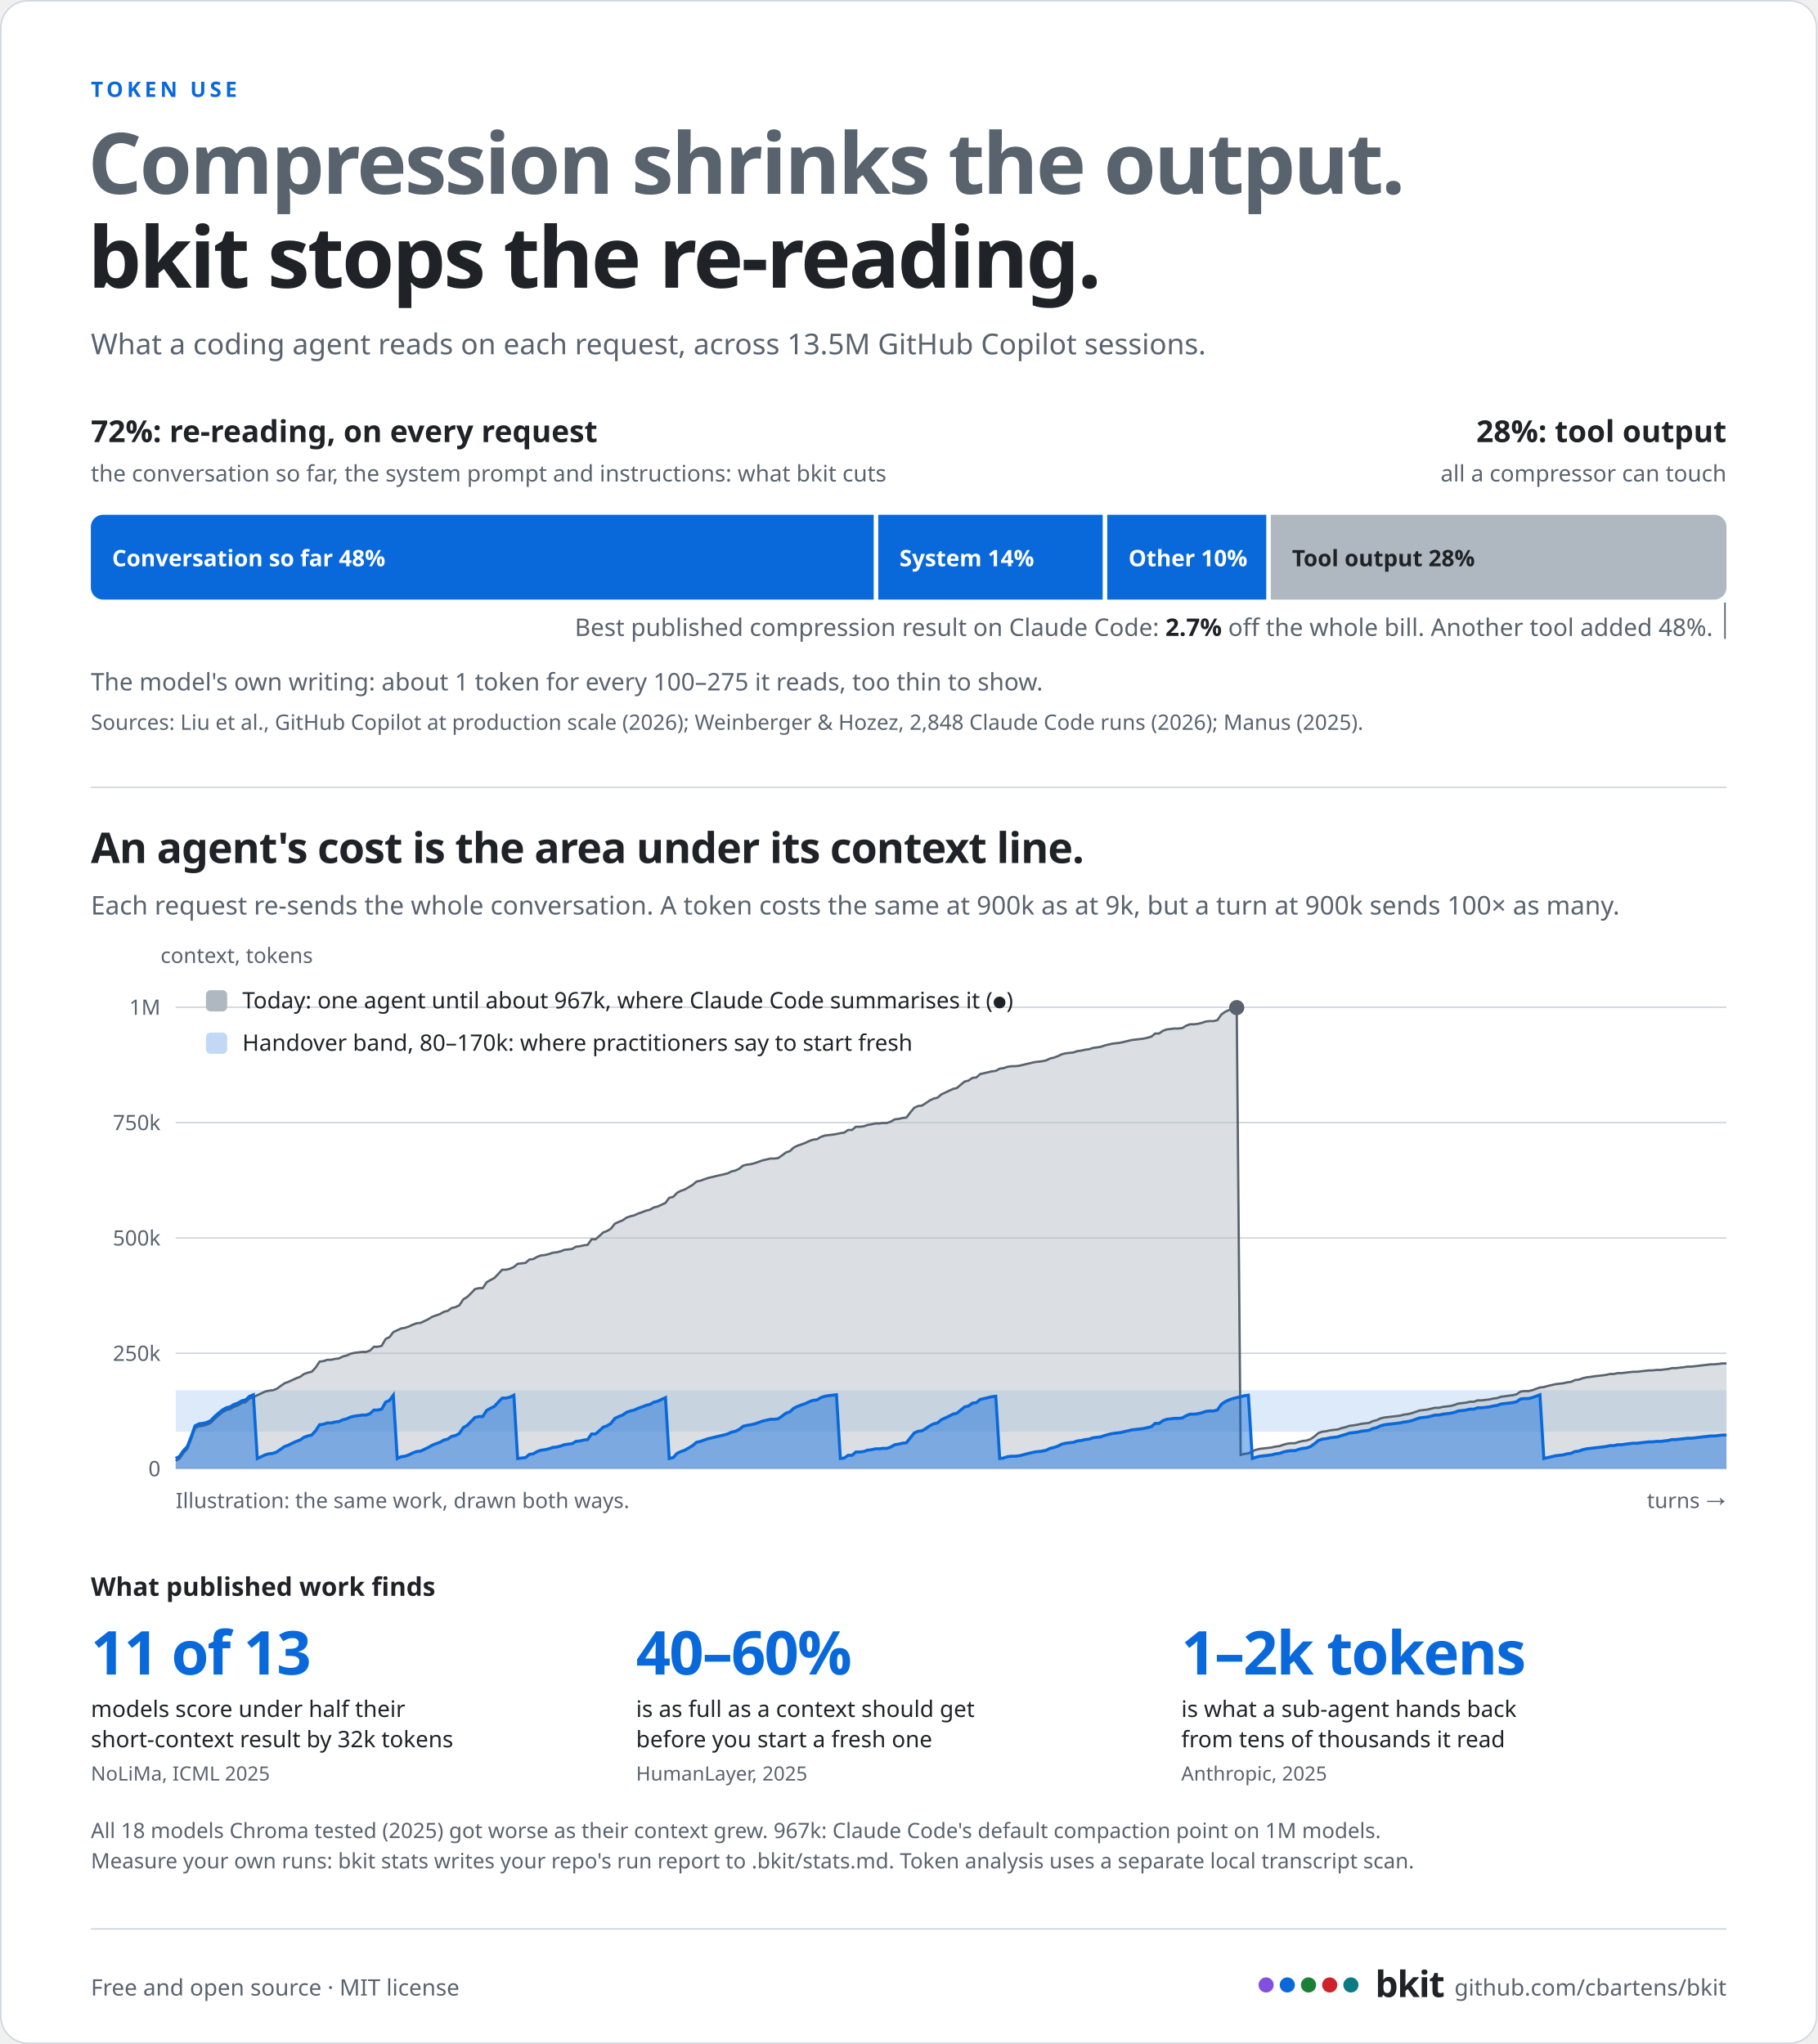
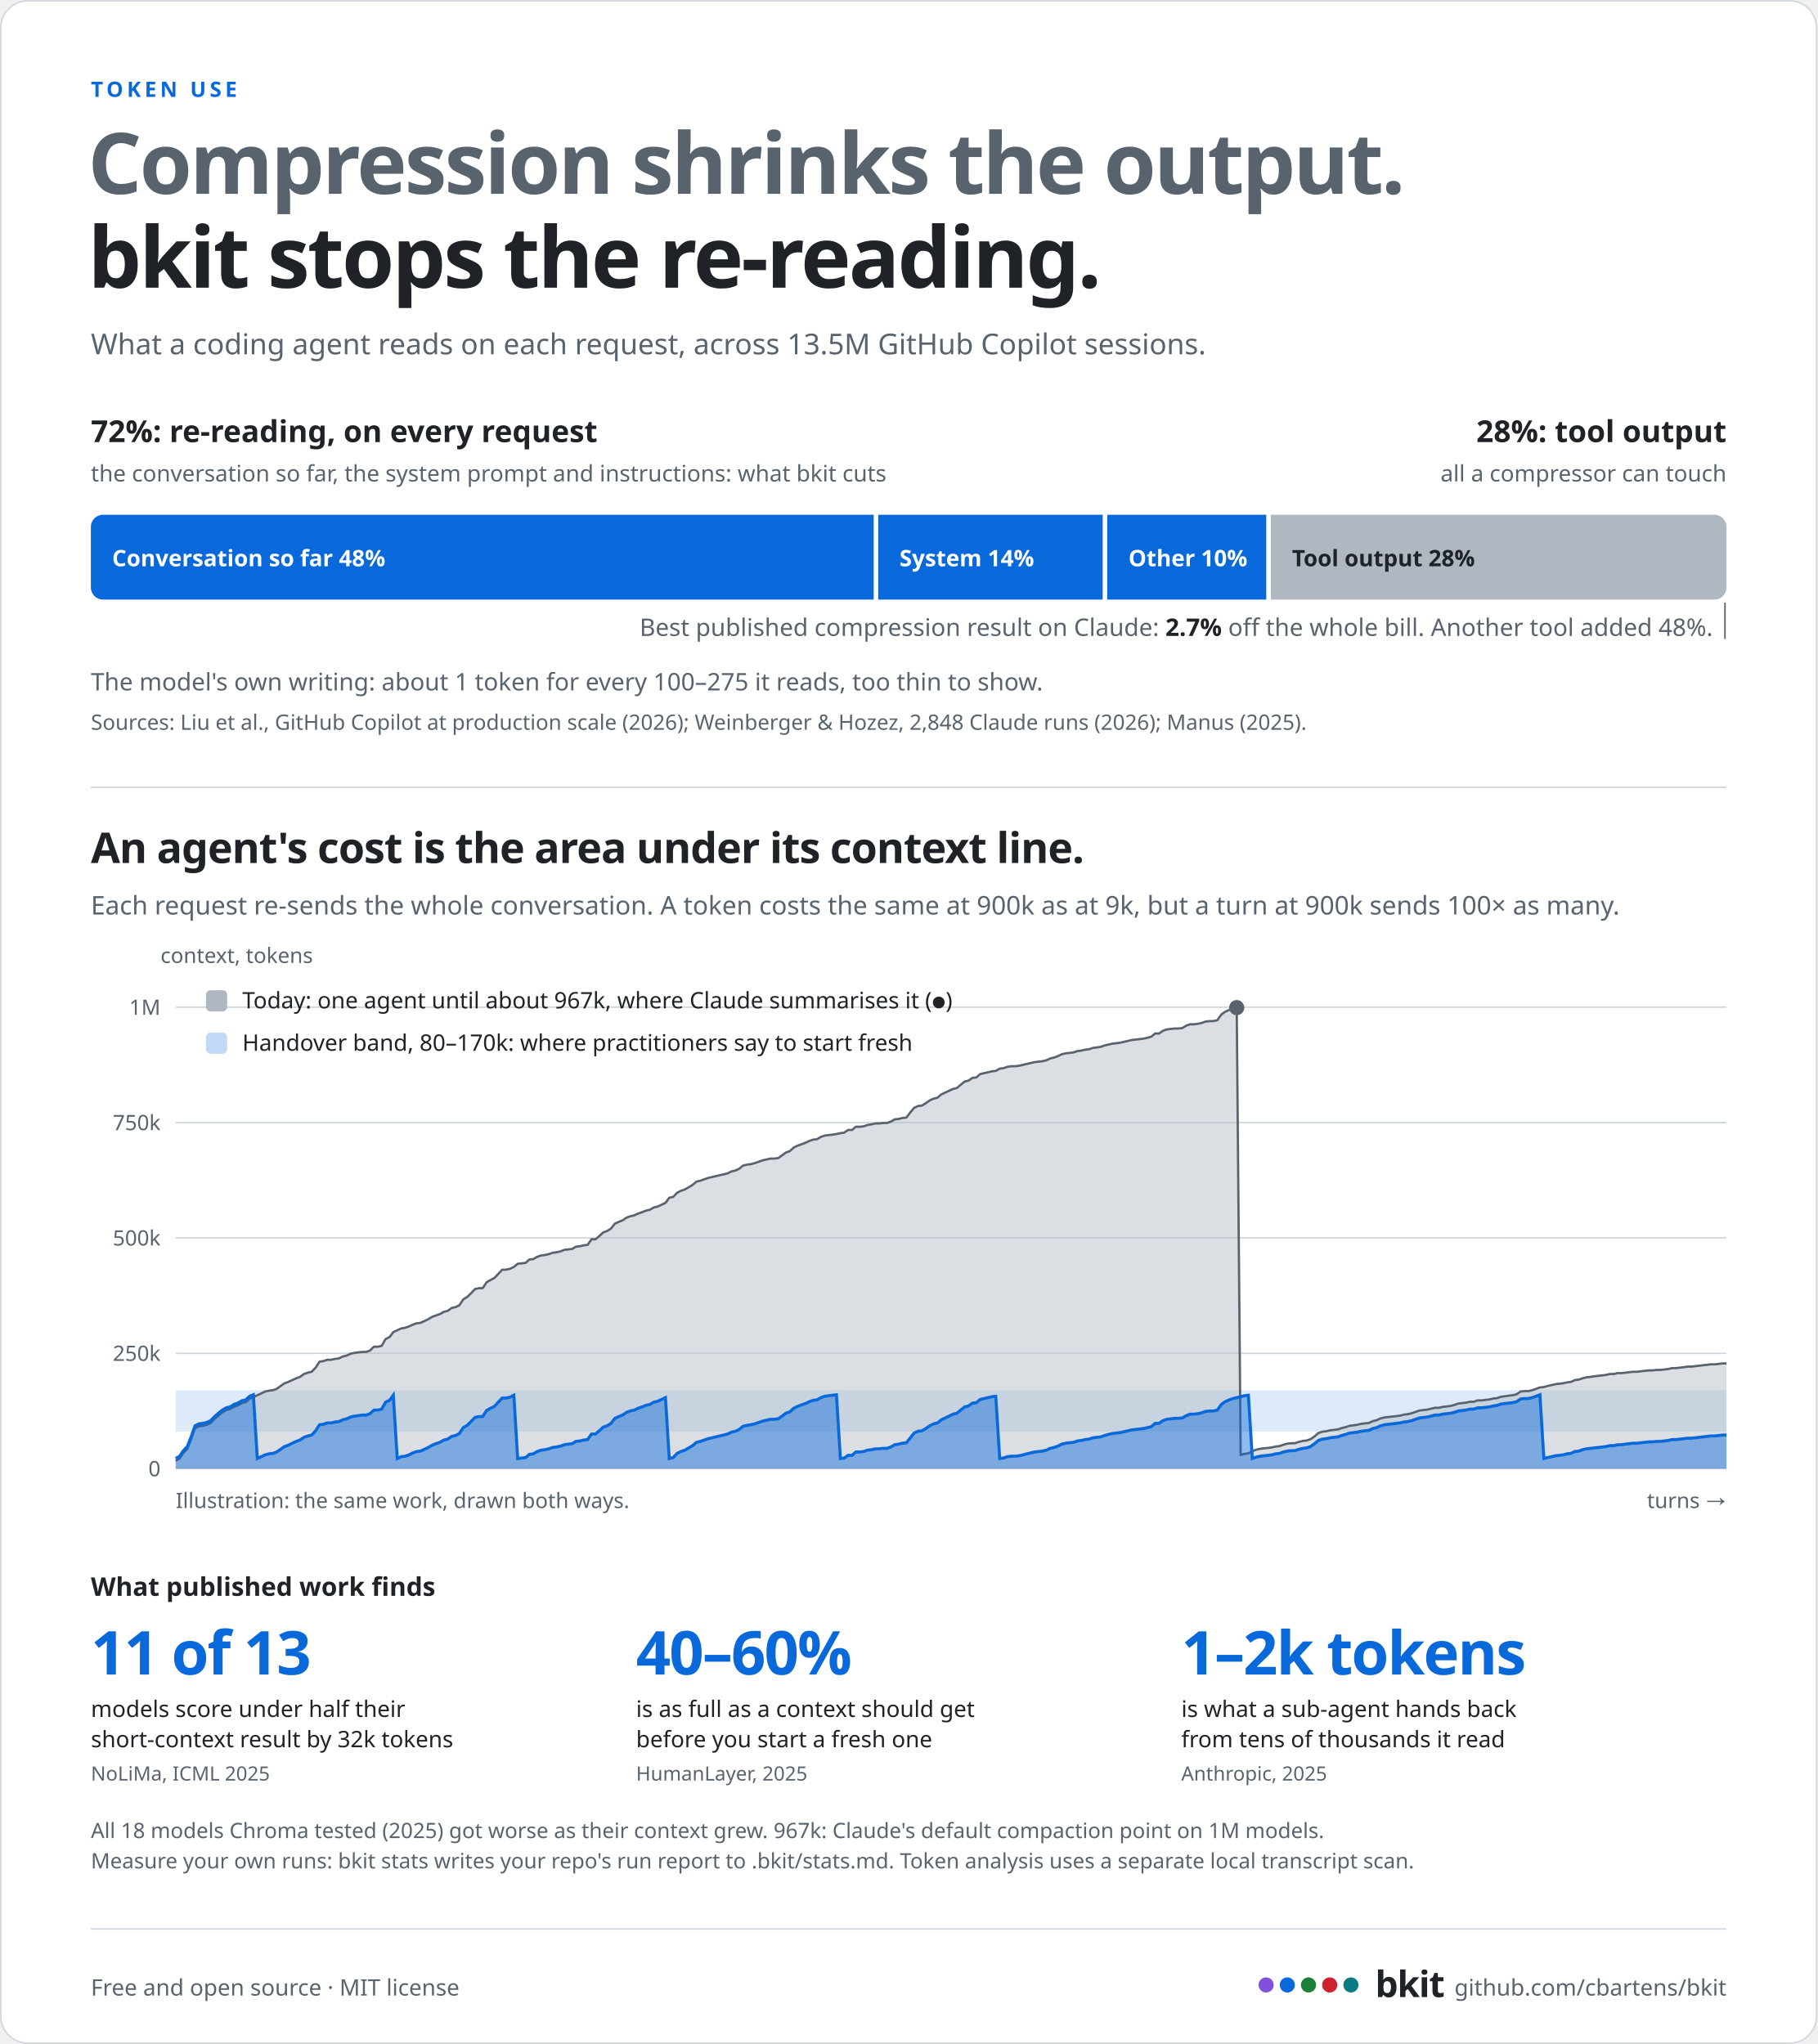
- <svg xmlns="http://www.w3.org/2000/svg" width="1200" height="1350" viewBox="0 0 1200 1350" role="img" aria-label="Compression shrinks the output; bkit stops the re-reading. What a coding agent reads on each request, across 13.5 million GitHub Copilot sessions: 72 percent is re-reading on every request, the conversation so far at 48 percent, the system prompt at 14 percent and instructions and other context at 10 percent, which is what bkit cuts; 28 percent is tool output, all a compressor can touch. The best published compression result on Claude Code took 2.7 percent off the whole bill, and another tool added 48 percent. The model's own writing is about 1 token for every 100 to 275 it reads. Sources: Liu et al., GitHub Copilot at production scale, 2026; Weinberger and Hozez, 2,848 Claude Code runs, 2026; Manus, 2025. An agent's cost is the area under its context line: each request re-sends the whole conversation, and a token costs the same at 900 thousand as at 9 thousand, but a turn at 900 thousand sends 100 times as many. In an illustration of the same work drawn both ways, today one agent runs until about 967 thousand tokens, where Claude Code summarises it and drops detail; bkit hands over to a fresh agent with a short brief in the 80 to 170 thousand band, where practitioners say to start fresh. What published work finds: 11 of 13 models score under half their short-context result by 32 thousand tokens (NoLiMa, ICML 2025); a context should get no more than 40 to 60 percent full before you start a fresh one (HumanLayer, 2025); a sub-agent hands back 1 to 2 thousand tokens from tens of thousands it read (Anthropic, 2025); all 18 models Chroma tested got worse as their context grew. Measure your own runs: bkit stats writes your repo's run report to .bkit/stats.md. Token analysis uses a separate local transcript scan.">
+ <svg xmlns="http://www.w3.org/2000/svg" width="1200" height="1350" viewBox="0 0 1200 1350" role="img" aria-label="Compression shrinks the output; bkit stops the re-reading. What a coding agent reads on each request, across 13.5 million GitHub Copilot sessions: 72 percent is re-reading on every request, the conversation so far at 48 percent, the system prompt at 14 percent and instructions and other context at 10 percent, which is what bkit cuts; 28 percent is tool output, all a compressor can touch. The best published compression result on Claude took 2.7 percent off the whole bill, and another tool added 48 percent. The model's own writing is about 1 token for every 100 to 275 it reads. Sources: Liu et al., GitHub Copilot at production scale, 2026; Weinberger and Hozez, 2,848 Claude runs, 2026; Manus, 2025. An agent's cost is the area under its context line: each request re-sends the whole conversation, and a token costs the same at 900 thousand as at 9 thousand, but a turn at 900 thousand sends 100 times as many. In an illustration of the same work drawn both ways, today one agent runs until about 967 thousand tokens, where Claude summarises it and drops detail; bkit hands over to a fresh agent with a short brief in the 80 to 170 thousand band, where practitioners say to start fresh. What published work finds: 11 of 13 models score under half their short-context result by 32 thousand tokens (NoLiMa, ICML 2025); a context should get no more than 40 to 60 percent full before you start a fresh one (HumanLayer, 2025); a sub-agent hands back 1 to 2 thousand tokens from tens of thousands it read (Anthropic, 2025); all 18 models Chroma tested got worse as their context grew. Measure your own runs: bkit stats writes your repo's run report to .bkit/stats.md. Token analysis uses a separate local transcript scan.">
  <rect x="0.5" y="0.5" width="1199" height="1349" rx="18" fill="#ffffff" stroke="#d0d7de" />
  <text x="60" y="64" font-family="-apple-system, BlinkMacSystemFont, 'Segoe UI', 'Noto Sans', Helvetica, Arial, sans-serif" font-size="14" font-weight="700" fill="#0969da" text-anchor="start" letter-spacing="2.4">TOKEN USE</text>
  <text x="58" y="128" font-family="-apple-system, BlinkMacSystemFont, 'Segoe UI', 'Noto Sans', Helvetica, Arial, sans-serif" font-size="56" font-weight="800" fill="#59636e" text-anchor="start" letter-spacing="-1.5">Compression shrinks the output.</text>
  <text x="58" y="190" font-family="-apple-system, BlinkMacSystemFont, 'Segoe UI', 'Noto Sans', Helvetica, Arial, sans-serif" font-size="56" font-weight="800" fill="#1f2328" text-anchor="start" letter-spacing="-1.5">bkit stops the re-reading.</text>
  <text x="60" y="234" font-family="-apple-system, BlinkMacSystemFont, 'Segoe UI', 'Noto Sans', Helvetica, Arial, sans-serif" font-size="19" font-weight="400" fill="#59636e" text-anchor="start">What a coding agent reads on each request, across 13.5M GitHub Copilot sessions.</text>
  <text x="60" y="292" font-family="-apple-system, BlinkMacSystemFont, 'Segoe UI', 'Noto Sans', Helvetica, Arial, sans-serif" font-size="20" font-weight="700" fill="#1f2328" text-anchor="start">72%: re-reading, on every request</text>
  <text x="60" y="318" font-family="-apple-system, BlinkMacSystemFont, 'Segoe UI', 'Noto Sans', Helvetica, Arial, sans-serif" font-size="15" font-weight="400" fill="#59636e" text-anchor="start">the conversation so far, the system prompt and instructions: what bkit cuts</text>
  <text x="1140" y="292" font-family="-apple-system, BlinkMacSystemFont, 'Segoe UI', 'Noto Sans', Helvetica, Arial, sans-serif" font-size="20" font-weight="700" fill="#1f2328" text-anchor="end">28%: tool output</text>
  <text x="1140" y="318" font-family="-apple-system, BlinkMacSystemFont, 'Segoe UI', 'Noto Sans', Helvetica, Arial, sans-serif" font-size="15" font-weight="400" fill="#59636e" text-anchor="end">all a compressor can touch</text>
  <clipPath id="reread-bar">
    <rect x="60" y="340" width="1080" height="56" rx="8" />
  </clipPath>
  <g clip-path="url(#reread-bar)">
    <rect x="60.0" y="340" width="516.9" height="56" fill="#0969da" />
    <rect x="579.9" y="340" width="148.2" height="56" fill="#0969da" />
    <rect x="731.1" y="340" width="105.0" height="56" fill="#0969da" />
    <rect x="839.1" y="340" width="300.9" height="56" fill="#afb8c1" />
  </g>
  <text x="74" y="374" font-family="-apple-system, BlinkMacSystemFont, 'Segoe UI', 'Noto Sans', Helvetica, Arial, sans-serif" font-size="15" font-weight="700" fill="#ffffff" text-anchor="start">Conversation so far 48%</text>
  <text x="593.9" y="374" font-family="-apple-system, BlinkMacSystemFont, 'Segoe UI', 'Noto Sans', Helvetica, Arial, sans-serif" font-size="15" font-weight="700" fill="#ffffff" text-anchor="start">System 14%</text>
  <text x="745.1" y="374" font-family="-apple-system, BlinkMacSystemFont, 'Segoe UI', 'Noto Sans', Helvetica, Arial, sans-serif" font-size="15" font-weight="700" fill="#ffffff" text-anchor="start">Other 10%</text>
  <text x="853.1" y="374" font-family="-apple-system, BlinkMacSystemFont, 'Segoe UI', 'Noto Sans', Helvetica, Arial, sans-serif" font-size="15" font-weight="700" fill="#1f2328" text-anchor="start">Tool output 28%</text>
  <line x1="1139" y1="398" x2="1139" y2="422" stroke="#59636e" />
-   <text x="1131" y="420" font-family="-apple-system, BlinkMacSystemFont, 'Segoe UI', 'Noto Sans', Helvetica, Arial, sans-serif" font-size="16" fill="#59636e" text-anchor="end">Best published compression result on Claude Code: <tspan font-weight="800" fill="#1f2328">2.7%</tspan> off the whole bill. Another tool added 48%.</text>
+   <text x="1131" y="420" font-family="-apple-system, BlinkMacSystemFont, 'Segoe UI', 'Noto Sans', Helvetica, Arial, sans-serif" font-size="16" fill="#59636e" text-anchor="end">Best published compression result on Claude: <tspan font-weight="800" fill="#1f2328">2.7%</tspan> off the whole bill. Another tool added 48%.</text>
  <text x="60" y="456" font-family="-apple-system, BlinkMacSystemFont, 'Segoe UI', 'Noto Sans', Helvetica, Arial, sans-serif" font-size="16" font-weight="400" fill="#59636e" text-anchor="start">The model's own writing: about 1 token for every 100–275 it reads, too thin to show.</text>
-   <text x="60" y="482" font-family="-apple-system, BlinkMacSystemFont, 'Segoe UI', 'Noto Sans', Helvetica, Arial, sans-serif" font-size="14" font-weight="400" fill="#59636e" text-anchor="start">Sources: Liu et al., GitHub Copilot at production scale (2026); Weinberger &amp; Hozez, 2,848 Claude Code runs (2026); Manus (2025).</text>
+   <text x="60" y="482" font-family="-apple-system, BlinkMacSystemFont, 'Segoe UI', 'Noto Sans', Helvetica, Arial, sans-serif" font-size="14" font-weight="400" fill="#59636e" text-anchor="start">Sources: Liu et al., GitHub Copilot at production scale (2026); Weinberger &amp; Hozez, 2,848 Claude runs (2026); Manus (2025).</text>
  <line x1="60" y1="520" x2="1140" y2="520" stroke="#d0d7de" />
  <text x="60" y="570" font-family="-apple-system, BlinkMacSystemFont, 'Segoe UI', 'Noto Sans', Helvetica, Arial, sans-serif" font-size="28" font-weight="800" fill="#1f2328" text-anchor="start" letter-spacing="-0.5">An agent's cost is the area under its context line.</text>
  <text x="60" y="604" font-family="-apple-system, BlinkMacSystemFont, 'Segoe UI', 'Noto Sans', Helvetica, Arial, sans-serif" font-size="17" font-weight="400" fill="#59636e" text-anchor="start">Each request re-sends the whole conversation. A token costs the same at 900k as at 9k, but a turn at 900k sends 100× as many.</text>
  <line x1="116" y1="970" x2="1140" y2="970" stroke="#d0d7de" />
  <text x="106" y="975" font-family="-apple-system, BlinkMacSystemFont, 'Segoe UI', 'Noto Sans', Helvetica, Arial, sans-serif" font-size="14" font-weight="400" fill="#59636e" text-anchor="end">0</text>
  <line x1="116" y1="893.81" x2="1140" y2="893.81" stroke="#d0d7de" />
  <text x="106" y="898.81" font-family="-apple-system, BlinkMacSystemFont, 'Segoe UI', 'Noto Sans', Helvetica, Arial, sans-serif" font-size="14" font-weight="400" fill="#59636e" text-anchor="end">250k</text>
  <line x1="116" y1="817.619" x2="1140" y2="817.619" stroke="#d0d7de" />
  <text x="106" y="822.619" font-family="-apple-system, BlinkMacSystemFont, 'Segoe UI', 'Noto Sans', Helvetica, Arial, sans-serif" font-size="14" font-weight="400" fill="#59636e" text-anchor="end">500k</text>
  <line x1="116" y1="741.429" x2="1140" y2="741.429" stroke="#d0d7de" />
  <text x="106" y="746.429" font-family="-apple-system, BlinkMacSystemFont, 'Segoe UI', 'Noto Sans', Helvetica, Arial, sans-serif" font-size="14" font-weight="400" fill="#59636e" text-anchor="end">750k</text>
  <line x1="116" y1="665.238" x2="1140" y2="665.238" stroke="#d0d7de" />
  <text x="106" y="670.238" font-family="-apple-system, BlinkMacSystemFont, 'Segoe UI', 'Noto Sans', Helvetica, Arial, sans-serif" font-size="14" font-weight="400" fill="#59636e" text-anchor="end">1M</text>
  <text x="1140" y="996" font-family="-apple-system, BlinkMacSystemFont, 'Segoe UI', 'Noto Sans', Helvetica, Arial, sans-serif" font-size="14" font-weight="400" fill="#59636e" text-anchor="end">turns →</text>
  <text x="106" y="636" font-family="-apple-system, BlinkMacSystemFont, 'Segoe UI', 'Noto Sans', Helvetica, Arial, sans-serif" font-size="14" font-weight="400" fill="#59636e" text-anchor="start">context, tokens</text>
  <text x="116" y="996" font-family="-apple-system, BlinkMacSystemFont, 'Segoe UI', 'Noto Sans', Helvetica, Arial, sans-serif" font-size="14" font-weight="400" fill="#59636e" text-anchor="start">Illustration: the same work, drawn both ways.</text>
  <rect x="116" y="918.2" width="1024" height="27.4" fill="#0969da" fill-opacity="0.14" />
  <path d="M116 970 L116.0 964.8 L118.6 963.3 L121.1 959.6 L123.7 956.9 L126.3 950.2 L128.8 943.2 L131.4 942.0 L134.0 941.7 L136.5 941.0 L139.1 939.8 L141.7 937.1 L144.2 935.0 L146.8 932.8 L149.4 931.3 L151.9 930.7 L154.5 929.2 L157.1 928.2 L159.6 926.7 L162.2 926.1 L164.8 923.7 L167.3 922.8 L169.9 921.5 L172.5 920.3 L175.0 919.1 L177.6 918.5 L180.2 918.2 L182.7 917.3 L185.3 915.4 L187.9 913.6 L190.4 912.7 L193.0 911.5 L195.6 910.3 L198.1 909.4 L200.7 907.5 L203.3 906.6 L205.8 906.0 L208.4 903.3 L211.0 899.3 L213.5 899.0 L216.1 898.1 L218.7 898.1 L221.2 897.5 L223.8 897.2 L226.4 895.9 L228.9 895.3 L231.5 894.1 L234.1 893.5 L236.6 893.2 L239.2 892.9 L241.8 892.9 L244.3 892.0 L246.9 889.5 L249.5 889.5 L252.0 888.9 L254.6 884.4 L257.2 883.1 L259.7 879.8 L262.3 878.6 L264.9 877.4 L267.4 877.0 L270.0 876.1 L272.6 874.9 L275.1 874.0 L277.7 873.7 L280.3 872.5 L282.8 871.3 L285.4 869.7 L287.9 868.8 L290.5 867.9 L293.1 866.4 L295.6 865.8 L298.2 863.9 L300.8 863.3 L303.3 862.1 L305.9 858.2 L308.5 856.6 L311.0 854.2 L313.6 851.4 L316.2 850.8 L318.7 850.8 L321.3 846.9 L323.9 845.4 L326.4 844.1 L329.0 841.4 L331.6 838.6 L334.1 838.6 L336.7 838.0 L339.3 836.8 L341.8 834.7 L344.4 834.4 L347.0 834.1 L349.5 831.9 L352.1 831.6 L354.7 830.1 L357.2 829.2 L359.8 828.9 L362.4 828.3 L364.9 827.4 L367.5 827.1 L370.1 826.5 L372.6 825.5 L375.2 825.2 L377.8 824.9 L380.3 823.4 L382.9 823.1 L385.5 822.5 L388.0 822.2 L390.6 818.5 L393.2 818.5 L395.7 816.4 L398.3 814.0 L400.9 813.0 L403.4 811.5 L406.0 808.2 L408.6 807.0 L411.1 806.0 L413.7 804.2 L416.3 803.3 L418.8 802.7 L421.4 801.5 L424.0 800.6 L426.5 799.6 L429.1 799.0 L431.7 797.5 L434.2 796.9 L436.8 795.7 L439.4 794.5 L441.9 791.1 L444.5 790.5 L447.1 787.8 L449.6 786.5 L452.2 785.6 L454.8 784.1 L457.3 782.6 L459.9 780.4 L462.5 779.8 L465.0 778.9 L467.6 778.0 L470.2 777.4 L472.7 776.8 L475.3 776.2 L477.9 775.6 L480.4 775.0 L483.0 773.7 L485.6 773.1 L488.1 771.9 L490.7 769.8 L493.3 769.2 L495.8 768.9 L498.4 768.2 L501.0 767.3 L503.5 766.4 L506.1 765.8 L508.7 765.2 L511.2 765.2 L513.8 764.9 L516.4 763.1 L518.9 761.2 L521.5 760.3 L524.1 757.9 L526.6 756.7 L529.2 755.8 L531.8 754.8 L534.3 753.6 L536.9 752.7 L539.5 752.4 L542.0 750.9 L544.6 750.0 L547.2 749.7 L549.7 749.4 L552.3 749.0 L554.9 748.4 L557.4 748.1 L560.0 746.3 L562.6 746.3 L565.1 744.2 L567.7 744.2 L570.3 743.9 L572.8 743.0 L575.4 742.6 L578.0 742.0 L580.5 742.0 L583.1 741.7 L585.7 741.7 L588.2 740.8 L590.8 739.3 L593.4 739.0 L595.9 738.4 L598.5 738.1 L601.1 734.7 L603.6 731.7 L606.2 730.5 L608.8 730.2 L611.3 728.6 L613.9 726.8 L616.5 725.6 L619.0 725.0 L621.6 722.8 L624.2 721.6 L626.7 720.4 L629.3 719.2 L631.8 718.6 L634.4 716.4 L637.0 714.3 L639.5 713.7 L642.1 711.9 L644.7 711.6 L647.2 709.4 L649.8 708.8 L652.4 708.2 L654.9 707.6 L657.5 707.3 L660.1 705.8 L662.6 705.5 L665.2 704.6 L667.8 704.2 L670.3 704.2 L672.9 703.9 L675.5 703.3 L678.0 702.7 L680.6 702.1 L683.2 701.5 L685.7 701.2 L688.3 700.9 L690.9 700.3 L693.4 699.1 L696.0 698.5 L698.6 697.5 L701.1 696.3 L703.7 695.7 L706.3 695.4 L708.8 695.1 L711.4 694.2 L714.0 693.9 L716.5 693.3 L719.1 693.0 L721.7 692.1 L724.2 691.8 L726.8 691.4 L729.4 690.5 L731.9 689.9 L734.5 689.3 L737.1 689.0 L739.6 688.7 L742.2 688.1 L744.8 687.5 L747.3 686.9 L749.9 686.6 L752.5 686.3 L755.0 686.0 L757.6 685.4 L760.2 684.7 L762.7 682.6 L765.3 682.6 L767.9 680.8 L770.4 679.9 L773.0 679.6 L775.6 679.3 L778.1 679.3 L780.7 679.0 L783.3 677.4 L785.8 676.5 L788.4 676.5 L791.0 676.2 L793.5 675.6 L796.1 674.7 L798.7 674.4 L801.2 674.4 L803.8 673.8 L806.4 670.1 L808.9 668.3 L811.5 667.1 L814.1 666.2 L816.6 665.5 L819.2 960.9 L821.8 960.2 L824.3 959.9 L826.9 958.4 L829.5 957.5 L832.0 956.9 L834.6 956.6 L837.2 956.3 L839.7 956.0 L842.3 955.4 L844.9 955.1 L847.4 954.2 L850.0 953.5 L852.6 953.2 L855.1 953.2 L857.7 952.3 L860.3 951.7 L862.8 951.4 L865.4 950.5 L868.0 948.7 L870.5 946.5 L873.1 945.6 L875.7 945.3 L878.2 944.7 L880.8 944.4 L883.4 944.1 L885.9 943.2 L888.5 942.6 L891.1 941.7 L893.6 941.4 L896.2 941.0 L898.8 940.4 L901.3 940.1 L903.9 939.8 L906.5 938.6 L909.0 938.0 L911.6 936.8 L914.2 936.2 L916.7 935.9 L919.3 935.6 L921.9 935.3 L924.4 935.0 L927.0 934.3 L929.6 934.0 L932.1 933.4 L934.7 932.5 L937.3 931.6 L939.8 931.3 L942.4 931.0 L945.0 930.4 L947.5 929.8 L950.1 929.8 L952.7 929.2 L955.2 928.9 L957.8 928.6 L960.4 927.9 L962.9 927.0 L965.5 926.7 L968.1 926.4 L970.6 925.8 L973.2 925.8 L975.7 924.9 L978.3 924.9 L980.9 924.6 L983.4 924.3 L986.0 923.7 L988.6 923.4 L991.1 922.5 L993.7 922.2 L996.3 921.8 L998.8 921.5 L1001.4 920.9 L1004.0 919.1 L1006.5 918.8 L1009.1 918.8 L1011.7 918.2 L1014.2 917.3 L1016.8 916.4 L1019.4 916.1 L1021.9 915.4 L1024.5 914.8 L1027.1 914.2 L1029.6 913.9 L1032.2 913.6 L1034.8 913.0 L1037.3 912.7 L1039.9 911.5 L1042.5 911.2 L1045.0 910.3 L1047.6 909.7 L1050.2 909.4 L1052.7 909.0 L1055.3 908.7 L1057.9 908.4 L1060.4 908.1 L1063.0 907.5 L1065.6 907.5 L1068.1 906.9 L1070.7 906.9 L1073.3 906.6 L1075.8 906.3 L1078.4 906.0 L1081.0 906.0 L1083.5 905.7 L1086.1 905.4 L1088.7 905.1 L1091.2 905.1 L1093.8 904.8 L1096.4 904.8 L1098.9 904.5 L1101.5 904.2 L1104.1 903.6 L1106.6 903.6 L1109.2 903.3 L1111.8 903.0 L1114.3 902.6 L1116.9 902.6 L1119.5 902.3 L1122.0 902.0 L1124.6 901.7 L1127.2 901.4 L1129.7 901.1 L1132.3 901.1 L1134.9 900.8 L1137.4 900.5 L1140.0 900.5 L1140 970 Z" fill="#afb8c1" fill-opacity="0.45" />
  <path d="M116.0 964.8 L118.6 963.3 L121.1 959.6 L123.7 956.9 L126.3 950.2 L128.8 943.2 L131.4 942.0 L134.0 941.7 L136.5 941.0 L139.1 939.8 L141.7 937.1 L144.2 935.0 L146.8 932.8 L149.4 931.3 L151.9 930.7 L154.5 929.2 L157.1 928.2 L159.6 926.7 L162.2 926.1 L164.8 923.7 L167.3 922.8 L169.9 921.5 L172.5 920.3 L175.0 919.1 L177.6 918.5 L180.2 918.2 L182.7 917.3 L185.3 915.4 L187.9 913.6 L190.4 912.7 L193.0 911.5 L195.6 910.3 L198.1 909.4 L200.7 907.5 L203.3 906.6 L205.8 906.0 L208.4 903.3 L211.0 899.3 L213.5 899.0 L216.1 898.1 L218.7 898.1 L221.2 897.5 L223.8 897.2 L226.4 895.9 L228.9 895.3 L231.5 894.1 L234.1 893.5 L236.6 893.2 L239.2 892.9 L241.8 892.9 L244.3 892.0 L246.9 889.5 L249.5 889.5 L252.0 888.9 L254.6 884.4 L257.2 883.1 L259.7 879.8 L262.3 878.6 L264.9 877.4 L267.4 877.0 L270.0 876.1 L272.6 874.9 L275.1 874.0 L277.7 873.7 L280.3 872.5 L282.8 871.3 L285.4 869.7 L287.9 868.8 L290.5 867.9 L293.1 866.4 L295.6 865.8 L298.2 863.9 L300.8 863.3 L303.3 862.1 L305.9 858.2 L308.5 856.6 L311.0 854.2 L313.6 851.4 L316.2 850.8 L318.7 850.8 L321.3 846.9 L323.9 845.4 L326.4 844.1 L329.0 841.4 L331.6 838.6 L334.1 838.6 L336.7 838.0 L339.3 836.8 L341.8 834.7 L344.4 834.4 L347.0 834.1 L349.5 831.9 L352.1 831.6 L354.7 830.1 L357.2 829.2 L359.8 828.9 L362.4 828.3 L364.9 827.4 L367.5 827.1 L370.1 826.5 L372.6 825.5 L375.2 825.2 L377.8 824.9 L380.3 823.4 L382.9 823.1 L385.5 822.5 L388.0 822.2 L390.6 818.5 L393.2 818.5 L395.7 816.4 L398.3 814.0 L400.9 813.0 L403.4 811.5 L406.0 808.2 L408.6 807.0 L411.1 806.0 L413.7 804.2 L416.3 803.3 L418.8 802.7 L421.4 801.5 L424.0 800.6 L426.5 799.6 L429.1 799.0 L431.7 797.5 L434.2 796.9 L436.8 795.7 L439.4 794.5 L441.9 791.1 L444.5 790.5 L447.1 787.8 L449.6 786.5 L452.2 785.6 L454.8 784.1 L457.3 782.6 L459.9 780.4 L462.5 779.8 L465.0 778.9 L467.6 778.0 L470.2 777.4 L472.7 776.8 L475.3 776.2 L477.9 775.6 L480.4 775.0 L483.0 773.7 L485.6 773.1 L488.1 771.9 L490.7 769.8 L493.3 769.2 L495.8 768.9 L498.4 768.2 L501.0 767.3 L503.5 766.4 L506.1 765.8 L508.7 765.2 L511.2 765.2 L513.8 764.9 L516.4 763.1 L518.9 761.2 L521.5 760.3 L524.1 757.9 L526.6 756.7 L529.2 755.8 L531.8 754.8 L534.3 753.6 L536.9 752.7 L539.5 752.4 L542.0 750.9 L544.6 750.0 L547.2 749.7 L549.7 749.4 L552.3 749.0 L554.9 748.4 L557.4 748.1 L560.0 746.3 L562.6 746.3 L565.1 744.2 L567.7 744.2 L570.3 743.9 L572.8 743.0 L575.4 742.6 L578.0 742.0 L580.5 742.0 L583.1 741.7 L585.7 741.7 L588.2 740.8 L590.8 739.3 L593.4 739.0 L595.9 738.4 L598.5 738.1 L601.1 734.7 L603.6 731.7 L606.2 730.5 L608.8 730.2 L611.3 728.6 L613.9 726.8 L616.5 725.6 L619.0 725.0 L621.6 722.8 L624.2 721.6 L626.7 720.4 L629.3 719.2 L631.8 718.6 L634.4 716.4 L637.0 714.3 L639.5 713.7 L642.1 711.9 L644.7 711.6 L647.2 709.4 L649.8 708.8 L652.4 708.2 L654.9 707.6 L657.5 707.3 L660.1 705.8 L662.6 705.5 L665.2 704.6 L667.8 704.2 L670.3 704.2 L672.9 703.9 L675.5 703.3 L678.0 702.7 L680.6 702.1 L683.2 701.5 L685.7 701.2 L688.3 700.9 L690.9 700.3 L693.4 699.1 L696.0 698.5 L698.6 697.5 L701.1 696.3 L703.7 695.7 L706.3 695.4 L708.8 695.1 L711.4 694.2 L714.0 693.9 L716.5 693.3 L719.1 693.0 L721.7 692.1 L724.2 691.8 L726.8 691.4 L729.4 690.5 L731.9 689.9 L734.5 689.3 L737.1 689.0 L739.6 688.7 L742.2 688.1 L744.8 687.5 L747.3 686.9 L749.9 686.6 L752.5 686.3 L755.0 686.0 L757.6 685.4 L760.2 684.7 L762.7 682.6 L765.3 682.6 L767.9 680.8 L770.4 679.9 L773.0 679.6 L775.6 679.3 L778.1 679.3 L780.7 679.0 L783.3 677.4 L785.8 676.5 L788.4 676.5 L791.0 676.2 L793.5 675.6 L796.1 674.7 L798.7 674.4 L801.2 674.4 L803.8 673.8 L806.4 670.1 L808.9 668.3 L811.5 667.1 L814.1 666.2 L816.6 665.5 L819.2 960.9 L821.8 960.2 L824.3 959.9 L826.9 958.4 L829.5 957.5 L832.0 956.9 L834.6 956.6 L837.2 956.3 L839.7 956.0 L842.3 955.4 L844.9 955.1 L847.4 954.2 L850.0 953.5 L852.6 953.2 L855.1 953.2 L857.7 952.3 L860.3 951.7 L862.8 951.4 L865.4 950.5 L868.0 948.7 L870.5 946.5 L873.1 945.6 L875.7 945.3 L878.2 944.7 L880.8 944.4 L883.4 944.1 L885.9 943.2 L888.5 942.6 L891.1 941.7 L893.6 941.4 L896.2 941.0 L898.8 940.4 L901.3 940.1 L903.9 939.8 L906.5 938.6 L909.0 938.0 L911.6 936.8 L914.2 936.2 L916.7 935.9 L919.3 935.6 L921.9 935.3 L924.4 935.0 L927.0 934.3 L929.6 934.0 L932.1 933.4 L934.7 932.5 L937.3 931.6 L939.8 931.3 L942.4 931.0 L945.0 930.4 L947.5 929.8 L950.1 929.8 L952.7 929.2 L955.2 928.9 L957.8 928.6 L960.4 927.9 L962.9 927.0 L965.5 926.7 L968.1 926.4 L970.6 925.8 L973.2 925.8 L975.7 924.9 L978.3 924.9 L980.9 924.6 L983.4 924.3 L986.0 923.7 L988.6 923.4 L991.1 922.5 L993.7 922.2 L996.3 921.8 L998.8 921.5 L1001.4 920.9 L1004.0 919.1 L1006.5 918.8 L1009.1 918.8 L1011.7 918.2 L1014.2 917.3 L1016.8 916.4 L1019.4 916.1 L1021.9 915.4 L1024.5 914.8 L1027.1 914.2 L1029.6 913.9 L1032.2 913.6 L1034.8 913.0 L1037.3 912.7 L1039.9 911.5 L1042.5 911.2 L1045.0 910.3 L1047.6 909.7 L1050.2 909.4 L1052.7 909.0 L1055.3 908.7 L1057.9 908.4 L1060.4 908.1 L1063.0 907.5 L1065.6 907.5 L1068.1 906.9 L1070.7 906.9 L1073.3 906.6 L1075.8 906.3 L1078.4 906.0 L1081.0 906.0 L1083.5 905.7 L1086.1 905.4 L1088.7 905.1 L1091.2 905.1 L1093.8 904.8 L1096.4 904.8 L1098.9 904.5 L1101.5 904.2 L1104.1 903.6 L1106.6 903.6 L1109.2 903.3 L1111.8 903.0 L1114.3 902.6 L1116.9 902.6 L1119.5 902.3 L1122.0 902.0 L1124.6 901.7 L1127.2 901.4 L1129.7 901.1 L1132.3 901.1 L1134.9 900.8 L1137.4 900.5 L1140.0 900.5" fill="none" stroke="#59636e" stroke-width="1.5" />
  <path d="M116 970 L116.0 963.3 L118.6 961.8 L121.1 958.1 L123.7 955.4 L126.3 948.7 L128.8 941.7 L131.4 940.4 L134.0 940.1 L136.5 939.5 L139.1 938.3 L141.7 935.6 L144.2 933.4 L146.8 931.3 L149.4 929.8 L151.9 929.2 L154.5 927.6 L157.1 926.7 L159.6 925.2 L162.2 924.6 L164.8 922.2 L167.3 921.2 L169.9 963.3 L172.5 962.1 L175.0 960.9 L177.6 960.2 L180.2 959.9 L182.7 959.0 L185.3 957.2 L187.9 955.4 L190.4 954.5 L193.0 953.2 L195.6 952.0 L198.1 951.1 L200.7 949.3 L203.3 948.4 L205.8 947.8 L208.4 945.0 L211.0 941.0 L213.5 940.7 L216.1 939.8 L218.7 939.8 L221.2 939.2 L223.8 938.9 L226.4 937.7 L228.9 937.1 L231.5 935.9 L234.1 935.3 L236.6 935.0 L239.2 934.6 L241.8 934.6 L244.3 933.7 L246.9 931.3 L249.5 931.3 L252.0 930.7 L254.6 926.1 L257.2 924.9 L259.7 921.5 L262.3 963.3 L264.9 962.1 L267.4 961.8 L270.0 960.9 L272.6 959.6 L275.1 958.7 L277.7 958.4 L280.3 957.2 L282.8 956.0 L285.4 954.5 L287.9 953.5 L290.5 952.6 L293.1 951.1 L295.6 950.5 L298.2 948.7 L300.8 948.1 L303.3 946.8 L305.9 942.9 L308.5 941.4 L311.0 938.9 L313.6 936.2 L316.2 935.6 L318.7 935.6 L321.3 931.6 L323.9 930.1 L326.4 928.9 L329.0 926.1 L331.6 923.4 L334.1 923.4 L336.7 922.8 L339.3 921.5 L341.8 963.3 L344.4 963.0 L347.0 962.7 L349.5 960.6 L352.1 960.2 L354.7 958.7 L357.2 957.8 L359.8 957.5 L362.4 956.9 L364.9 956.0 L367.5 955.7 L370.1 955.1 L372.6 954.2 L375.2 953.8 L377.8 953.5 L380.3 952.0 L382.9 951.7 L385.5 951.1 L388.0 950.8 L390.6 947.1 L393.2 947.1 L395.7 945.0 L398.3 942.6 L400.9 941.7 L403.4 940.1 L406.0 936.8 L408.6 935.6 L411.1 934.6 L413.7 932.8 L416.3 931.9 L418.8 931.3 L421.4 930.1 L424.0 929.2 L426.5 928.2 L429.1 927.6 L431.7 926.1 L434.2 925.5 L436.8 924.3 L439.4 923.1 L441.9 963.3 L444.5 962.7 L447.1 959.9 L449.6 958.7 L452.2 957.8 L454.8 956.3 L457.3 954.8 L459.9 952.6 L462.5 952.0 L465.0 951.1 L467.6 950.2 L470.2 949.6 L472.7 949.0 L475.3 948.4 L477.9 947.8 L480.4 947.1 L483.0 945.9 L485.6 945.3 L488.1 944.1 L490.7 942.0 L493.3 941.4 L495.8 941.0 L498.4 940.4 L501.0 939.5 L503.5 938.6 L506.1 938.0 L508.7 937.4 L511.2 937.4 L513.8 937.1 L516.4 935.3 L518.9 933.4 L521.5 932.5 L524.1 930.1 L526.6 928.9 L529.2 927.9 L531.8 927.0 L534.3 925.8 L536.9 924.9 L539.5 924.6 L542.0 923.1 L544.6 922.2 L547.2 921.8 L549.7 921.5 L552.3 921.2 L554.9 963.3 L557.4 963.0 L560.0 961.2 L562.6 961.2 L565.1 959.0 L567.7 959.0 L570.3 958.7 L572.8 957.8 L575.4 957.5 L578.0 956.9 L580.5 956.9 L583.1 956.6 L585.7 956.6 L588.2 955.7 L590.8 954.2 L593.4 953.8 L595.9 953.2 L598.5 952.9 L601.1 949.6 L603.6 946.5 L606.2 945.3 L608.8 945.0 L611.3 943.5 L613.9 941.7 L616.5 940.4 L619.0 939.8 L621.6 937.7 L624.2 936.5 L626.7 935.3 L629.3 934.0 L631.8 933.4 L634.4 931.3 L637.0 929.2 L639.5 928.6 L642.1 926.7 L644.7 926.4 L647.2 924.3 L649.8 923.7 L652.4 923.1 L654.9 922.5 L657.5 922.2 L660.1 963.3 L662.6 963.0 L665.2 962.1 L667.8 961.8 L670.3 961.8 L672.9 961.5 L675.5 960.9 L678.0 960.2 L680.6 959.6 L683.2 959.0 L685.7 958.7 L688.3 958.4 L690.9 957.8 L693.4 956.6 L696.0 956.0 L698.6 955.1 L701.1 953.8 L703.7 953.2 L706.3 952.9 L708.8 952.6 L711.4 951.7 L714.0 951.4 L716.5 950.8 L719.1 950.5 L721.7 949.6 L724.2 949.3 L726.8 949.0 L729.4 948.1 L731.9 947.4 L734.5 946.8 L737.1 946.5 L739.6 946.2 L742.2 945.6 L744.8 945.0 L747.3 944.4 L749.9 944.1 L752.5 943.8 L755.0 943.5 L757.6 942.9 L760.2 942.3 L762.7 940.1 L765.3 940.1 L767.9 938.3 L770.4 937.4 L773.0 937.1 L775.6 936.8 L778.1 936.8 L780.7 936.5 L783.3 935.0 L785.8 934.0 L788.4 934.0 L791.0 933.7 L793.5 933.1 L796.1 932.2 L798.7 931.9 L801.2 931.9 L803.8 931.3 L806.4 927.6 L808.9 925.8 L811.5 924.6 L814.1 923.7 L816.6 923.1 L819.2 922.5 L821.8 921.8 L824.3 921.5 L826.9 963.3 L829.5 962.4 L832.0 961.8 L834.6 961.5 L837.2 961.2 L839.7 960.9 L842.3 960.2 L844.9 959.9 L847.4 959.0 L850.0 958.4 L852.6 958.1 L855.1 958.1 L857.7 957.2 L860.3 956.6 L862.8 956.3 L865.4 955.4 L868.0 953.5 L870.5 951.4 L873.1 950.5 L875.7 950.2 L878.2 949.6 L880.8 949.3 L883.4 949.0 L885.9 948.1 L888.5 947.4 L891.1 946.5 L893.6 946.2 L896.2 945.9 L898.8 945.3 L901.3 945.0 L903.9 944.7 L906.5 943.5 L909.0 942.9 L911.6 941.7 L914.2 941.0 L916.7 940.7 L919.3 940.4 L921.9 940.1 L924.4 939.8 L927.0 939.2 L929.6 938.9 L932.1 938.3 L934.7 937.4 L937.3 936.5 L939.8 936.2 L942.4 935.9 L945.0 935.3 L947.5 934.6 L950.1 934.6 L952.7 934.0 L955.2 933.7 L957.8 933.4 L960.4 932.8 L962.9 931.9 L965.5 931.6 L968.1 931.3 L970.6 930.7 L973.2 930.7 L975.7 929.8 L978.3 929.8 L980.9 929.5 L983.4 929.2 L986.0 928.6 L988.6 928.2 L991.1 927.3 L993.7 927.0 L996.3 926.7 L998.8 926.4 L1001.4 925.8 L1004.0 924.0 L1006.5 923.7 L1009.1 923.7 L1011.7 923.1 L1014.2 922.2 L1016.8 921.2 L1019.4 963.3 L1021.9 962.7 L1024.5 962.1 L1027.1 961.5 L1029.6 961.2 L1032.2 960.9 L1034.8 960.2 L1037.3 959.9 L1039.9 958.7 L1042.5 958.4 L1045.0 957.5 L1047.6 956.9 L1050.2 956.6 L1052.7 956.3 L1055.3 956.0 L1057.9 955.7 L1060.4 955.4 L1063.0 954.8 L1065.6 954.8 L1068.1 954.2 L1070.7 954.2 L1073.3 953.8 L1075.8 953.5 L1078.4 953.2 L1081.0 953.2 L1083.5 952.9 L1086.1 952.6 L1088.7 952.3 L1091.2 952.3 L1093.8 952.0 L1096.4 952.0 L1098.9 951.7 L1101.5 951.4 L1104.1 950.8 L1106.6 950.8 L1109.2 950.5 L1111.8 950.2 L1114.3 949.9 L1116.9 949.9 L1119.5 949.6 L1122.0 949.3 L1124.6 949.0 L1127.2 948.7 L1129.7 948.4 L1132.3 948.4 L1134.9 948.1 L1137.4 947.8 L1140.0 947.8 L1140 970 Z" fill="#0969da" fill-opacity="0.45" />
  <path d="M116.0 963.3 L118.6 961.8 L121.1 958.1 L123.7 955.4 L126.3 948.7 L128.8 941.7 L131.4 940.4 L134.0 940.1 L136.5 939.5 L139.1 938.3 L141.7 935.6 L144.2 933.4 L146.8 931.3 L149.4 929.8 L151.9 929.2 L154.5 927.6 L157.1 926.7 L159.6 925.2 L162.2 924.6 L164.8 922.2 L167.3 921.2 L169.9 963.3 L172.5 962.1 L175.0 960.9 L177.6 960.2 L180.2 959.9 L182.7 959.0 L185.3 957.2 L187.9 955.4 L190.4 954.5 L193.0 953.2 L195.6 952.0 L198.1 951.1 L200.7 949.3 L203.3 948.4 L205.8 947.8 L208.4 945.0 L211.0 941.0 L213.5 940.7 L216.1 939.8 L218.7 939.8 L221.2 939.2 L223.8 938.9 L226.4 937.7 L228.9 937.1 L231.5 935.9 L234.1 935.3 L236.6 935.0 L239.2 934.6 L241.8 934.6 L244.3 933.7 L246.9 931.3 L249.5 931.3 L252.0 930.7 L254.6 926.1 L257.2 924.9 L259.7 921.5 L262.3 963.3 L264.9 962.1 L267.4 961.8 L270.0 960.9 L272.6 959.6 L275.1 958.7 L277.7 958.4 L280.3 957.2 L282.8 956.0 L285.4 954.5 L287.9 953.5 L290.5 952.6 L293.1 951.1 L295.6 950.5 L298.2 948.7 L300.8 948.1 L303.3 946.8 L305.9 942.9 L308.5 941.4 L311.0 938.9 L313.6 936.2 L316.2 935.6 L318.7 935.6 L321.3 931.6 L323.9 930.1 L326.4 928.9 L329.0 926.1 L331.6 923.4 L334.1 923.4 L336.7 922.8 L339.3 921.5 L341.8 963.3 L344.4 963.0 L347.0 962.7 L349.5 960.6 L352.1 960.2 L354.7 958.7 L357.2 957.8 L359.8 957.5 L362.4 956.9 L364.9 956.0 L367.5 955.7 L370.1 955.1 L372.6 954.2 L375.2 953.8 L377.8 953.5 L380.3 952.0 L382.9 951.7 L385.5 951.1 L388.0 950.8 L390.6 947.1 L393.2 947.1 L395.7 945.0 L398.3 942.6 L400.9 941.7 L403.4 940.1 L406.0 936.8 L408.6 935.6 L411.1 934.6 L413.7 932.8 L416.3 931.9 L418.8 931.3 L421.4 930.1 L424.0 929.2 L426.5 928.2 L429.1 927.6 L431.7 926.1 L434.2 925.5 L436.8 924.3 L439.4 923.1 L441.9 963.3 L444.5 962.7 L447.1 959.9 L449.6 958.7 L452.2 957.8 L454.8 956.3 L457.3 954.8 L459.9 952.6 L462.5 952.0 L465.0 951.1 L467.6 950.2 L470.2 949.6 L472.7 949.0 L475.3 948.4 L477.9 947.8 L480.4 947.1 L483.0 945.9 L485.6 945.3 L488.1 944.1 L490.7 942.0 L493.3 941.4 L495.8 941.0 L498.4 940.4 L501.0 939.5 L503.5 938.6 L506.1 938.0 L508.7 937.4 L511.2 937.4 L513.8 937.1 L516.4 935.3 L518.9 933.4 L521.5 932.5 L524.1 930.1 L526.6 928.9 L529.2 927.9 L531.8 927.0 L534.3 925.8 L536.9 924.9 L539.5 924.6 L542.0 923.1 L544.6 922.2 L547.2 921.8 L549.7 921.5 L552.3 921.2 L554.9 963.3 L557.4 963.0 L560.0 961.2 L562.6 961.2 L565.1 959.0 L567.7 959.0 L570.3 958.7 L572.8 957.8 L575.4 957.5 L578.0 956.9 L580.5 956.9 L583.1 956.6 L585.7 956.6 L588.2 955.7 L590.8 954.2 L593.4 953.8 L595.9 953.2 L598.5 952.9 L601.1 949.6 L603.6 946.5 L606.2 945.3 L608.8 945.0 L611.3 943.5 L613.9 941.7 L616.5 940.4 L619.0 939.8 L621.6 937.7 L624.2 936.5 L626.7 935.3 L629.3 934.0 L631.8 933.4 L634.4 931.3 L637.0 929.2 L639.5 928.6 L642.1 926.7 L644.7 926.4 L647.2 924.3 L649.8 923.7 L652.4 923.1 L654.9 922.5 L657.5 922.2 L660.1 963.3 L662.6 963.0 L665.2 962.1 L667.8 961.8 L670.3 961.8 L672.9 961.5 L675.5 960.9 L678.0 960.2 L680.6 959.6 L683.2 959.0 L685.7 958.7 L688.3 958.4 L690.9 957.8 L693.4 956.6 L696.0 956.0 L698.6 955.1 L701.1 953.8 L703.7 953.2 L706.3 952.9 L708.8 952.6 L711.4 951.7 L714.0 951.4 L716.5 950.8 L719.1 950.5 L721.7 949.6 L724.2 949.3 L726.8 949.0 L729.4 948.1 L731.9 947.4 L734.5 946.8 L737.1 946.5 L739.6 946.2 L742.2 945.6 L744.8 945.0 L747.3 944.4 L749.9 944.1 L752.5 943.8 L755.0 943.5 L757.6 942.9 L760.2 942.3 L762.7 940.1 L765.3 940.1 L767.9 938.3 L770.4 937.4 L773.0 937.1 L775.6 936.8 L778.1 936.8 L780.7 936.5 L783.3 935.0 L785.8 934.0 L788.4 934.0 L791.0 933.7 L793.5 933.1 L796.1 932.2 L798.7 931.9 L801.2 931.9 L803.8 931.3 L806.4 927.6 L808.9 925.8 L811.5 924.6 L814.1 923.7 L816.6 923.1 L819.2 922.5 L821.8 921.8 L824.3 921.5 L826.9 963.3 L829.5 962.4 L832.0 961.8 L834.6 961.5 L837.2 961.2 L839.7 960.9 L842.3 960.2 L844.9 959.9 L847.4 959.0 L850.0 958.4 L852.6 958.1 L855.1 958.1 L857.7 957.2 L860.3 956.6 L862.8 956.3 L865.4 955.4 L868.0 953.5 L870.5 951.4 L873.1 950.5 L875.7 950.2 L878.2 949.6 L880.8 949.3 L883.4 949.0 L885.9 948.1 L888.5 947.4 L891.1 946.5 L893.6 946.2 L896.2 945.9 L898.8 945.3 L901.3 945.0 L903.9 944.7 L906.5 943.5 L909.0 942.9 L911.6 941.7 L914.2 941.0 L916.7 940.7 L919.3 940.4 L921.9 940.1 L924.4 939.8 L927.0 939.2 L929.6 938.9 L932.1 938.3 L934.7 937.4 L937.3 936.5 L939.8 936.2 L942.4 935.9 L945.0 935.3 L947.5 934.6 L950.1 934.6 L952.7 934.0 L955.2 933.7 L957.8 933.4 L960.4 932.8 L962.9 931.9 L965.5 931.6 L968.1 931.3 L970.6 930.7 L973.2 930.7 L975.7 929.8 L978.3 929.8 L980.9 929.5 L983.4 929.2 L986.0 928.6 L988.6 928.2 L991.1 927.3 L993.7 927.0 L996.3 926.7 L998.8 926.4 L1001.4 925.8 L1004.0 924.0 L1006.5 923.7 L1009.1 923.7 L1011.7 923.1 L1014.2 922.2 L1016.8 921.2 L1019.4 963.3 L1021.9 962.7 L1024.5 962.1 L1027.1 961.5 L1029.6 961.2 L1032.2 960.9 L1034.8 960.2 L1037.3 959.9 L1039.9 958.7 L1042.5 958.4 L1045.0 957.5 L1047.6 956.9 L1050.2 956.6 L1052.7 956.3 L1055.3 956.0 L1057.9 955.7 L1060.4 955.4 L1063.0 954.8 L1065.6 954.8 L1068.1 954.2 L1070.7 954.2 L1073.3 953.8 L1075.8 953.5 L1078.4 953.2 L1081.0 953.2 L1083.5 952.9 L1086.1 952.6 L1088.7 952.3 L1091.2 952.3 L1093.8 952.0 L1096.4 952.0 L1098.9 951.7 L1101.5 951.4 L1104.1 950.8 L1106.6 950.8 L1109.2 950.5 L1111.8 950.2 L1114.3 949.9 L1116.9 949.9 L1119.5 949.6 L1122.0 949.3 L1124.6 949.0 L1127.2 948.7 L1129.7 948.4 L1132.3 948.4 L1134.9 948.1 L1137.4 947.8 L1140.0 947.8" fill="none" stroke="#0969da" stroke-width="2" />
  <circle cx="816.6" cy="665.5" r="5" fill="#59636e" />
  <rect x="136" y="654" width="14" height="14" rx="3" fill="#afb8c1" fill-opacity="1" />
-   <text x="160" y="666" font-family="-apple-system, BlinkMacSystemFont, 'Segoe UI', 'Noto Sans', Helvetica, Arial, sans-serif" font-size="15" font-weight="400" fill="#1f2328" text-anchor="start">Today: one agent until about 967k, where Claude Code summarises it (●)</text>
+   <text x="160" y="666" font-family="-apple-system, BlinkMacSystemFont, 'Segoe UI', 'Noto Sans', Helvetica, Arial, sans-serif" font-size="15" font-weight="400" fill="#1f2328" text-anchor="start">Today: one agent until about 967k, where Claude summarises it (●)</text>
  <rect x="136" y="682" width="14" height="14" rx="3" fill="#0969da" fill-opacity="0.25" />
  <text x="160" y="694" font-family="-apple-system, BlinkMacSystemFont, 'Segoe UI', 'Noto Sans', Helvetica, Arial, sans-serif" font-size="15" font-weight="400" fill="#1f2328" text-anchor="start">Handover band, 80–170k: where practitioners say to start fresh</text>
  <text x="60" y="1054" font-family="-apple-system, BlinkMacSystemFont, 'Segoe UI', 'Noto Sans', Helvetica, Arial, sans-serif" font-size="17" font-weight="700" fill="#1f2328" text-anchor="start">What published work finds</text>
  <text x="60" y="1106" font-family="-apple-system, BlinkMacSystemFont, 'Segoe UI', 'Noto Sans', Helvetica, Arial, sans-serif" font-size="40" font-weight="800" fill="#0969da" text-anchor="start" letter-spacing="-1">11 of 13</text>
  <text x="60" y="1134" font-family="-apple-system, BlinkMacSystemFont, 'Segoe UI', 'Noto Sans', Helvetica, Arial, sans-serif" font-size="15" font-weight="400" fill="#1f2328" text-anchor="start">models score under half their</text>
  <text x="60" y="1154" font-family="-apple-system, BlinkMacSystemFont, 'Segoe UI', 'Noto Sans', Helvetica, Arial, sans-serif" font-size="15" font-weight="400" fill="#1f2328" text-anchor="start">short-context result by 32k tokens</text>
  <text x="60" y="1176" font-family="-apple-system, BlinkMacSystemFont, 'Segoe UI', 'Noto Sans', Helvetica, Arial, sans-serif" font-size="13" font-weight="400" fill="#59636e" text-anchor="start">NoLiMa, ICML 2025</text>
  <text x="420" y="1106" font-family="-apple-system, BlinkMacSystemFont, 'Segoe UI', 'Noto Sans', Helvetica, Arial, sans-serif" font-size="40" font-weight="800" fill="#0969da" text-anchor="start" letter-spacing="-1">40–60%</text>
  <text x="420" y="1134" font-family="-apple-system, BlinkMacSystemFont, 'Segoe UI', 'Noto Sans', Helvetica, Arial, sans-serif" font-size="15" font-weight="400" fill="#1f2328" text-anchor="start">is as full as a context should get</text>
  <text x="420" y="1154" font-family="-apple-system, BlinkMacSystemFont, 'Segoe UI', 'Noto Sans', Helvetica, Arial, sans-serif" font-size="15" font-weight="400" fill="#1f2328" text-anchor="start">before you start a fresh one</text>
  <text x="420" y="1176" font-family="-apple-system, BlinkMacSystemFont, 'Segoe UI', 'Noto Sans', Helvetica, Arial, sans-serif" font-size="13" font-weight="400" fill="#59636e" text-anchor="start">HumanLayer, 2025</text>
  <text x="780" y="1106" font-family="-apple-system, BlinkMacSystemFont, 'Segoe UI', 'Noto Sans', Helvetica, Arial, sans-serif" font-size="40" font-weight="800" fill="#0969da" text-anchor="start" letter-spacing="-1">1–2k tokens</text>
  <text x="780" y="1134" font-family="-apple-system, BlinkMacSystemFont, 'Segoe UI', 'Noto Sans', Helvetica, Arial, sans-serif" font-size="15" font-weight="400" fill="#1f2328" text-anchor="start">is what a sub-agent hands back</text>
  <text x="780" y="1154" font-family="-apple-system, BlinkMacSystemFont, 'Segoe UI', 'Noto Sans', Helvetica, Arial, sans-serif" font-size="15" font-weight="400" fill="#1f2328" text-anchor="start">from tens of thousands it read</text>
  <text x="780" y="1176" font-family="-apple-system, BlinkMacSystemFont, 'Segoe UI', 'Noto Sans', Helvetica, Arial, sans-serif" font-size="13" font-weight="400" fill="#59636e" text-anchor="start">Anthropic, 2025</text>
-   <text x="60" y="1214" font-family="-apple-system, BlinkMacSystemFont, 'Segoe UI', 'Noto Sans', Helvetica, Arial, sans-serif" font-size="14" font-weight="400" fill="#59636e" text-anchor="start">All 18 models Chroma tested (2025) got worse as their context grew. 967k: Claude Code's default compaction point on 1M models.</text>
+   <text x="60" y="1214" font-family="-apple-system, BlinkMacSystemFont, 'Segoe UI', 'Noto Sans', Helvetica, Arial, sans-serif" font-size="14" font-weight="400" fill="#59636e" text-anchor="start">All 18 models Chroma tested (2025) got worse as their context grew. 967k: Claude's default compaction point on 1M models.</text>
  <text x="60" y="1234" font-family="-apple-system, BlinkMacSystemFont, 'Segoe UI', 'Noto Sans', Helvetica, Arial, sans-serif" font-size="14" font-weight="400" fill="#59636e" text-anchor="start">Measure your own runs: bkit stats writes your repo's run report to .bkit/stats.md. Token analysis uses a separate local transcript scan.</text>
  <line x1="60" y1="1274" x2="1140" y2="1274" stroke="#d0d7de" />
  <circle cx="836" cy="1311" r="5" fill="#8250df" />
  <circle cx="850" cy="1311" r="5" fill="#0969da" />
  <circle cx="864" cy="1311" r="5" fill="#1a7f37" />
  <circle cx="878" cy="1311" r="5" fill="#cf222e" />
  <circle cx="892" cy="1311" r="5" fill="#0a7b83" />
  <text x="60" y="1318" font-family="-apple-system, BlinkMacSystemFont, 'Segoe UI', 'Noto Sans', Helvetica, Arial, sans-serif" font-size="15" font-weight="400" fill="#59636e" text-anchor="start">Free and open source  ·  MIT license</text>
  <text x="908" y="1319" font-family="-apple-system, BlinkMacSystemFont, 'Segoe UI', 'Noto Sans', Helvetica, Arial, sans-serif" font-size="24" font-weight="800" fill="#1f2328" text-anchor="start" letter-spacing="-0.6">bkit</text>
  <text x="1140" y="1318" font-family="-apple-system, BlinkMacSystemFont, 'Segoe UI', 'Noto Sans', Helvetica, Arial, sans-serif" font-size="15" font-weight="400" fill="#59636e" text-anchor="end">github.com/cbartens/bkit</text>
</svg>
